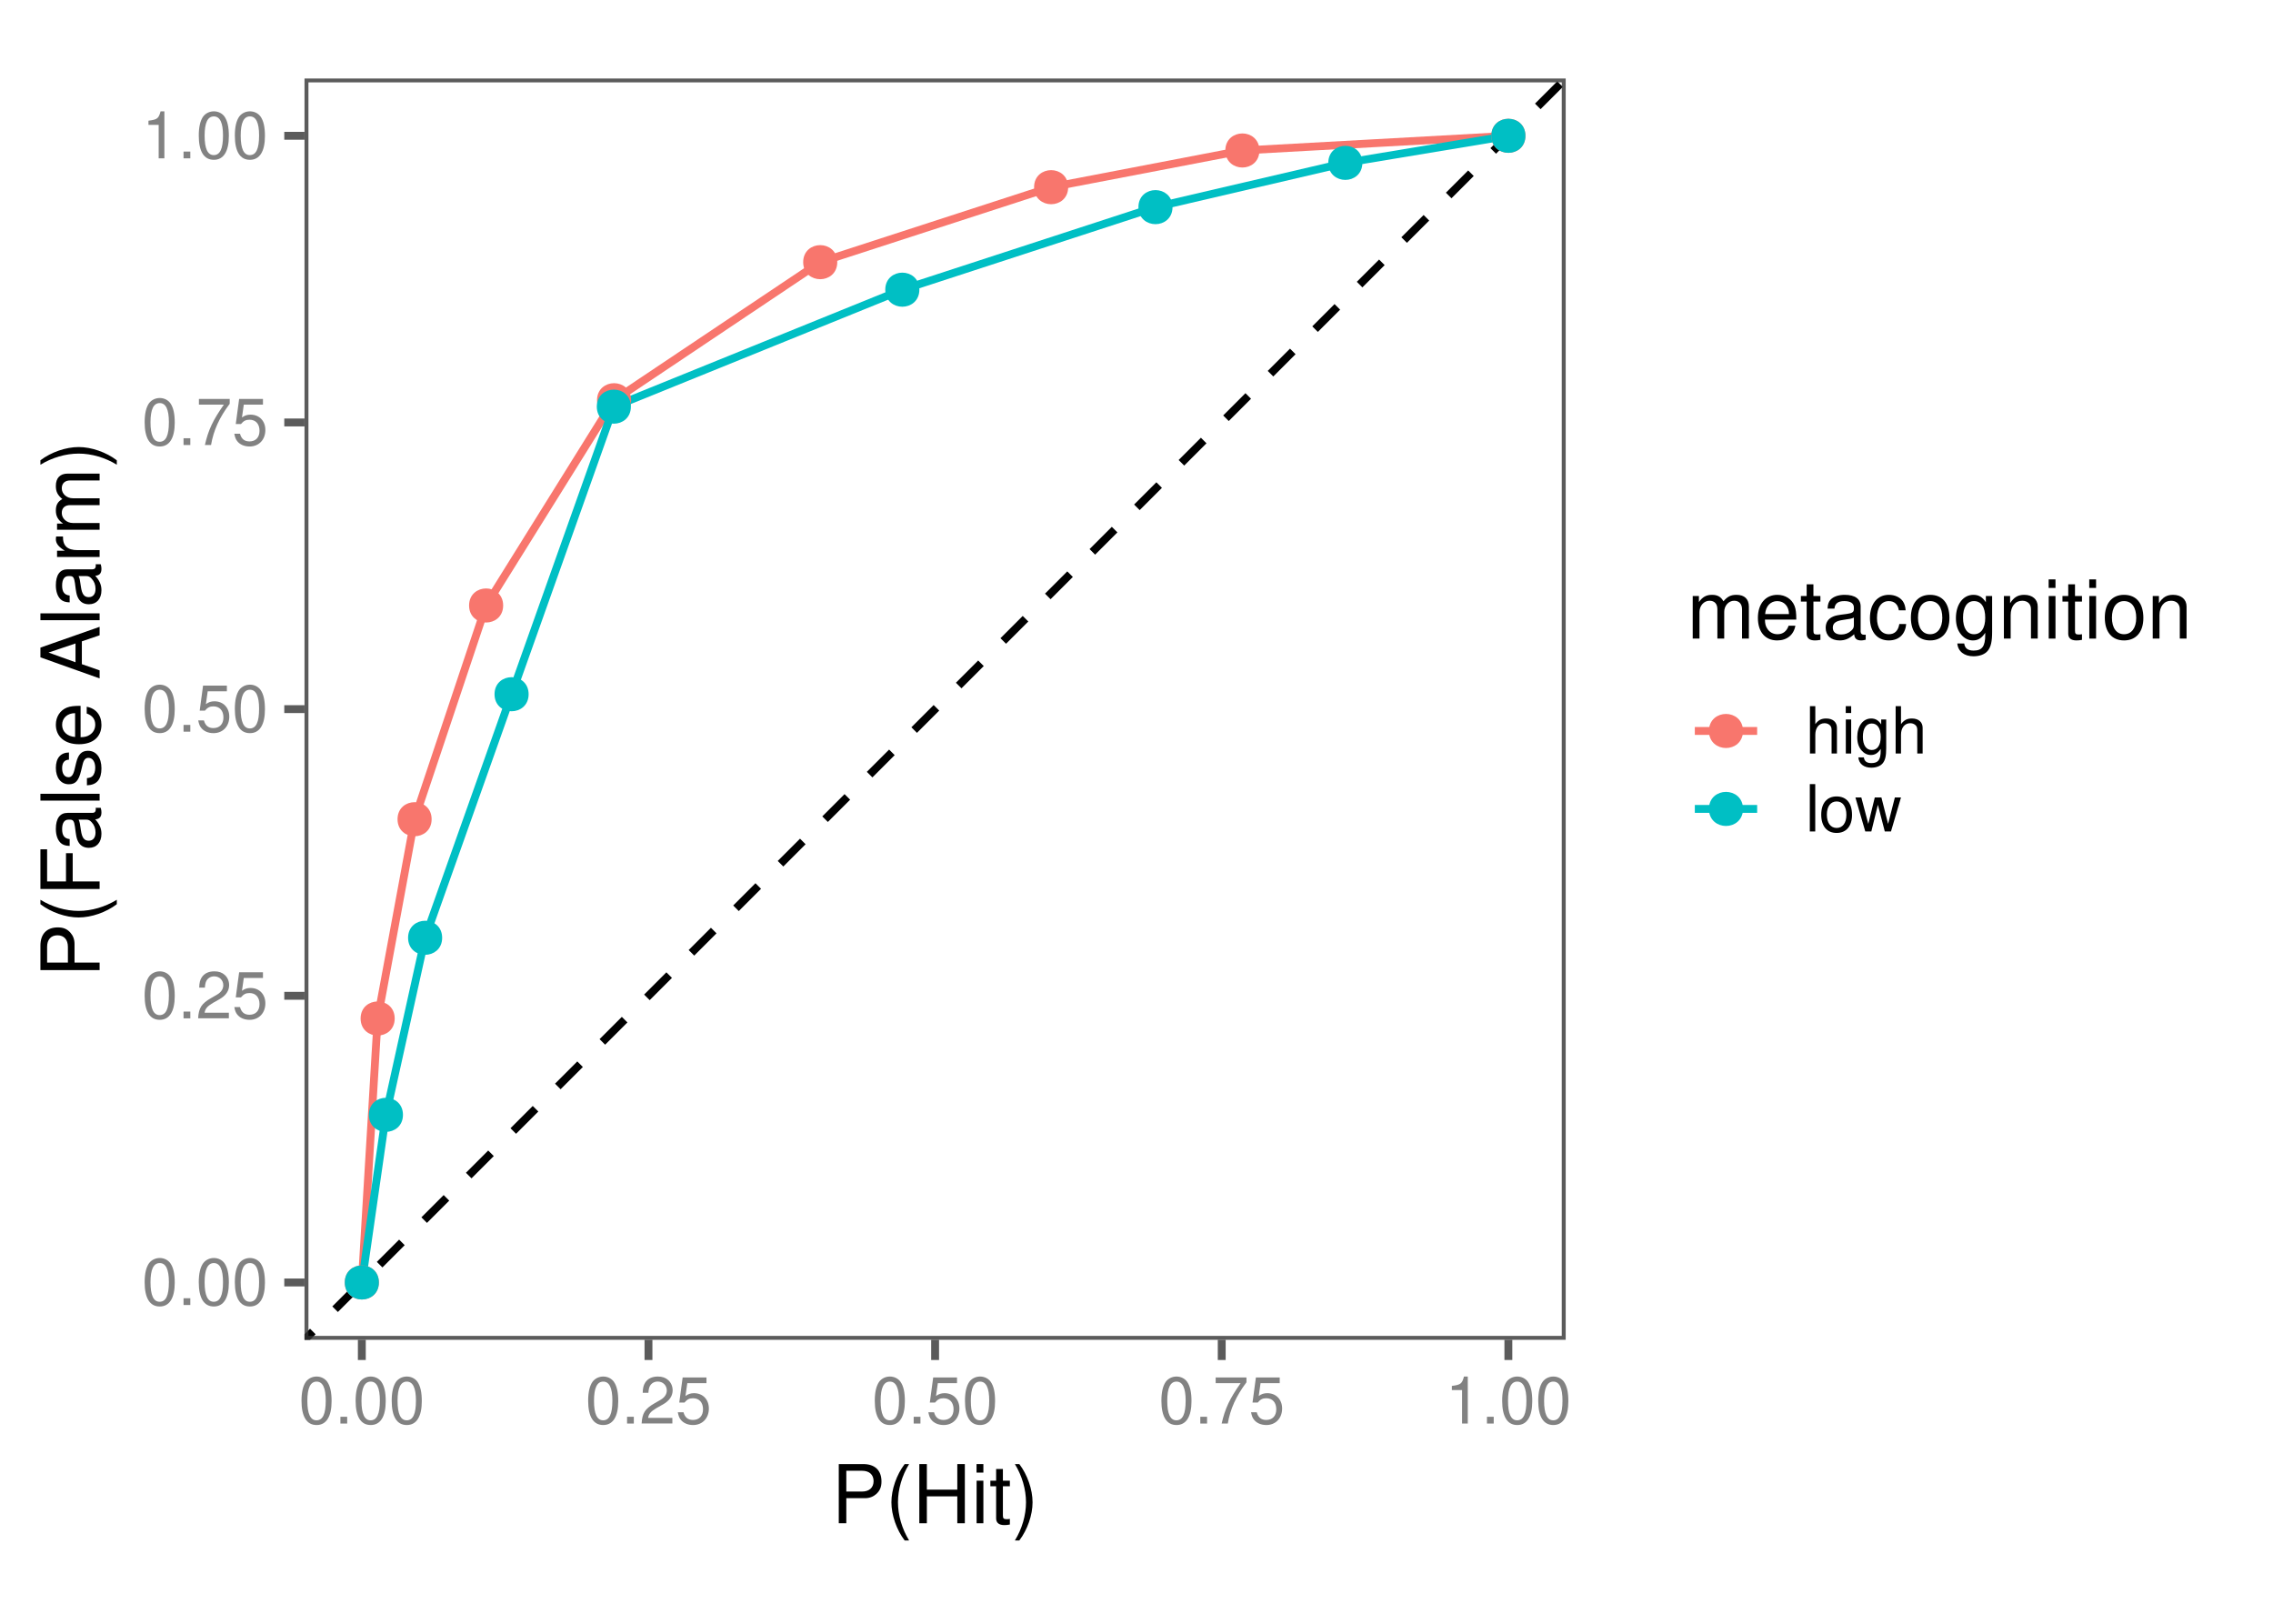
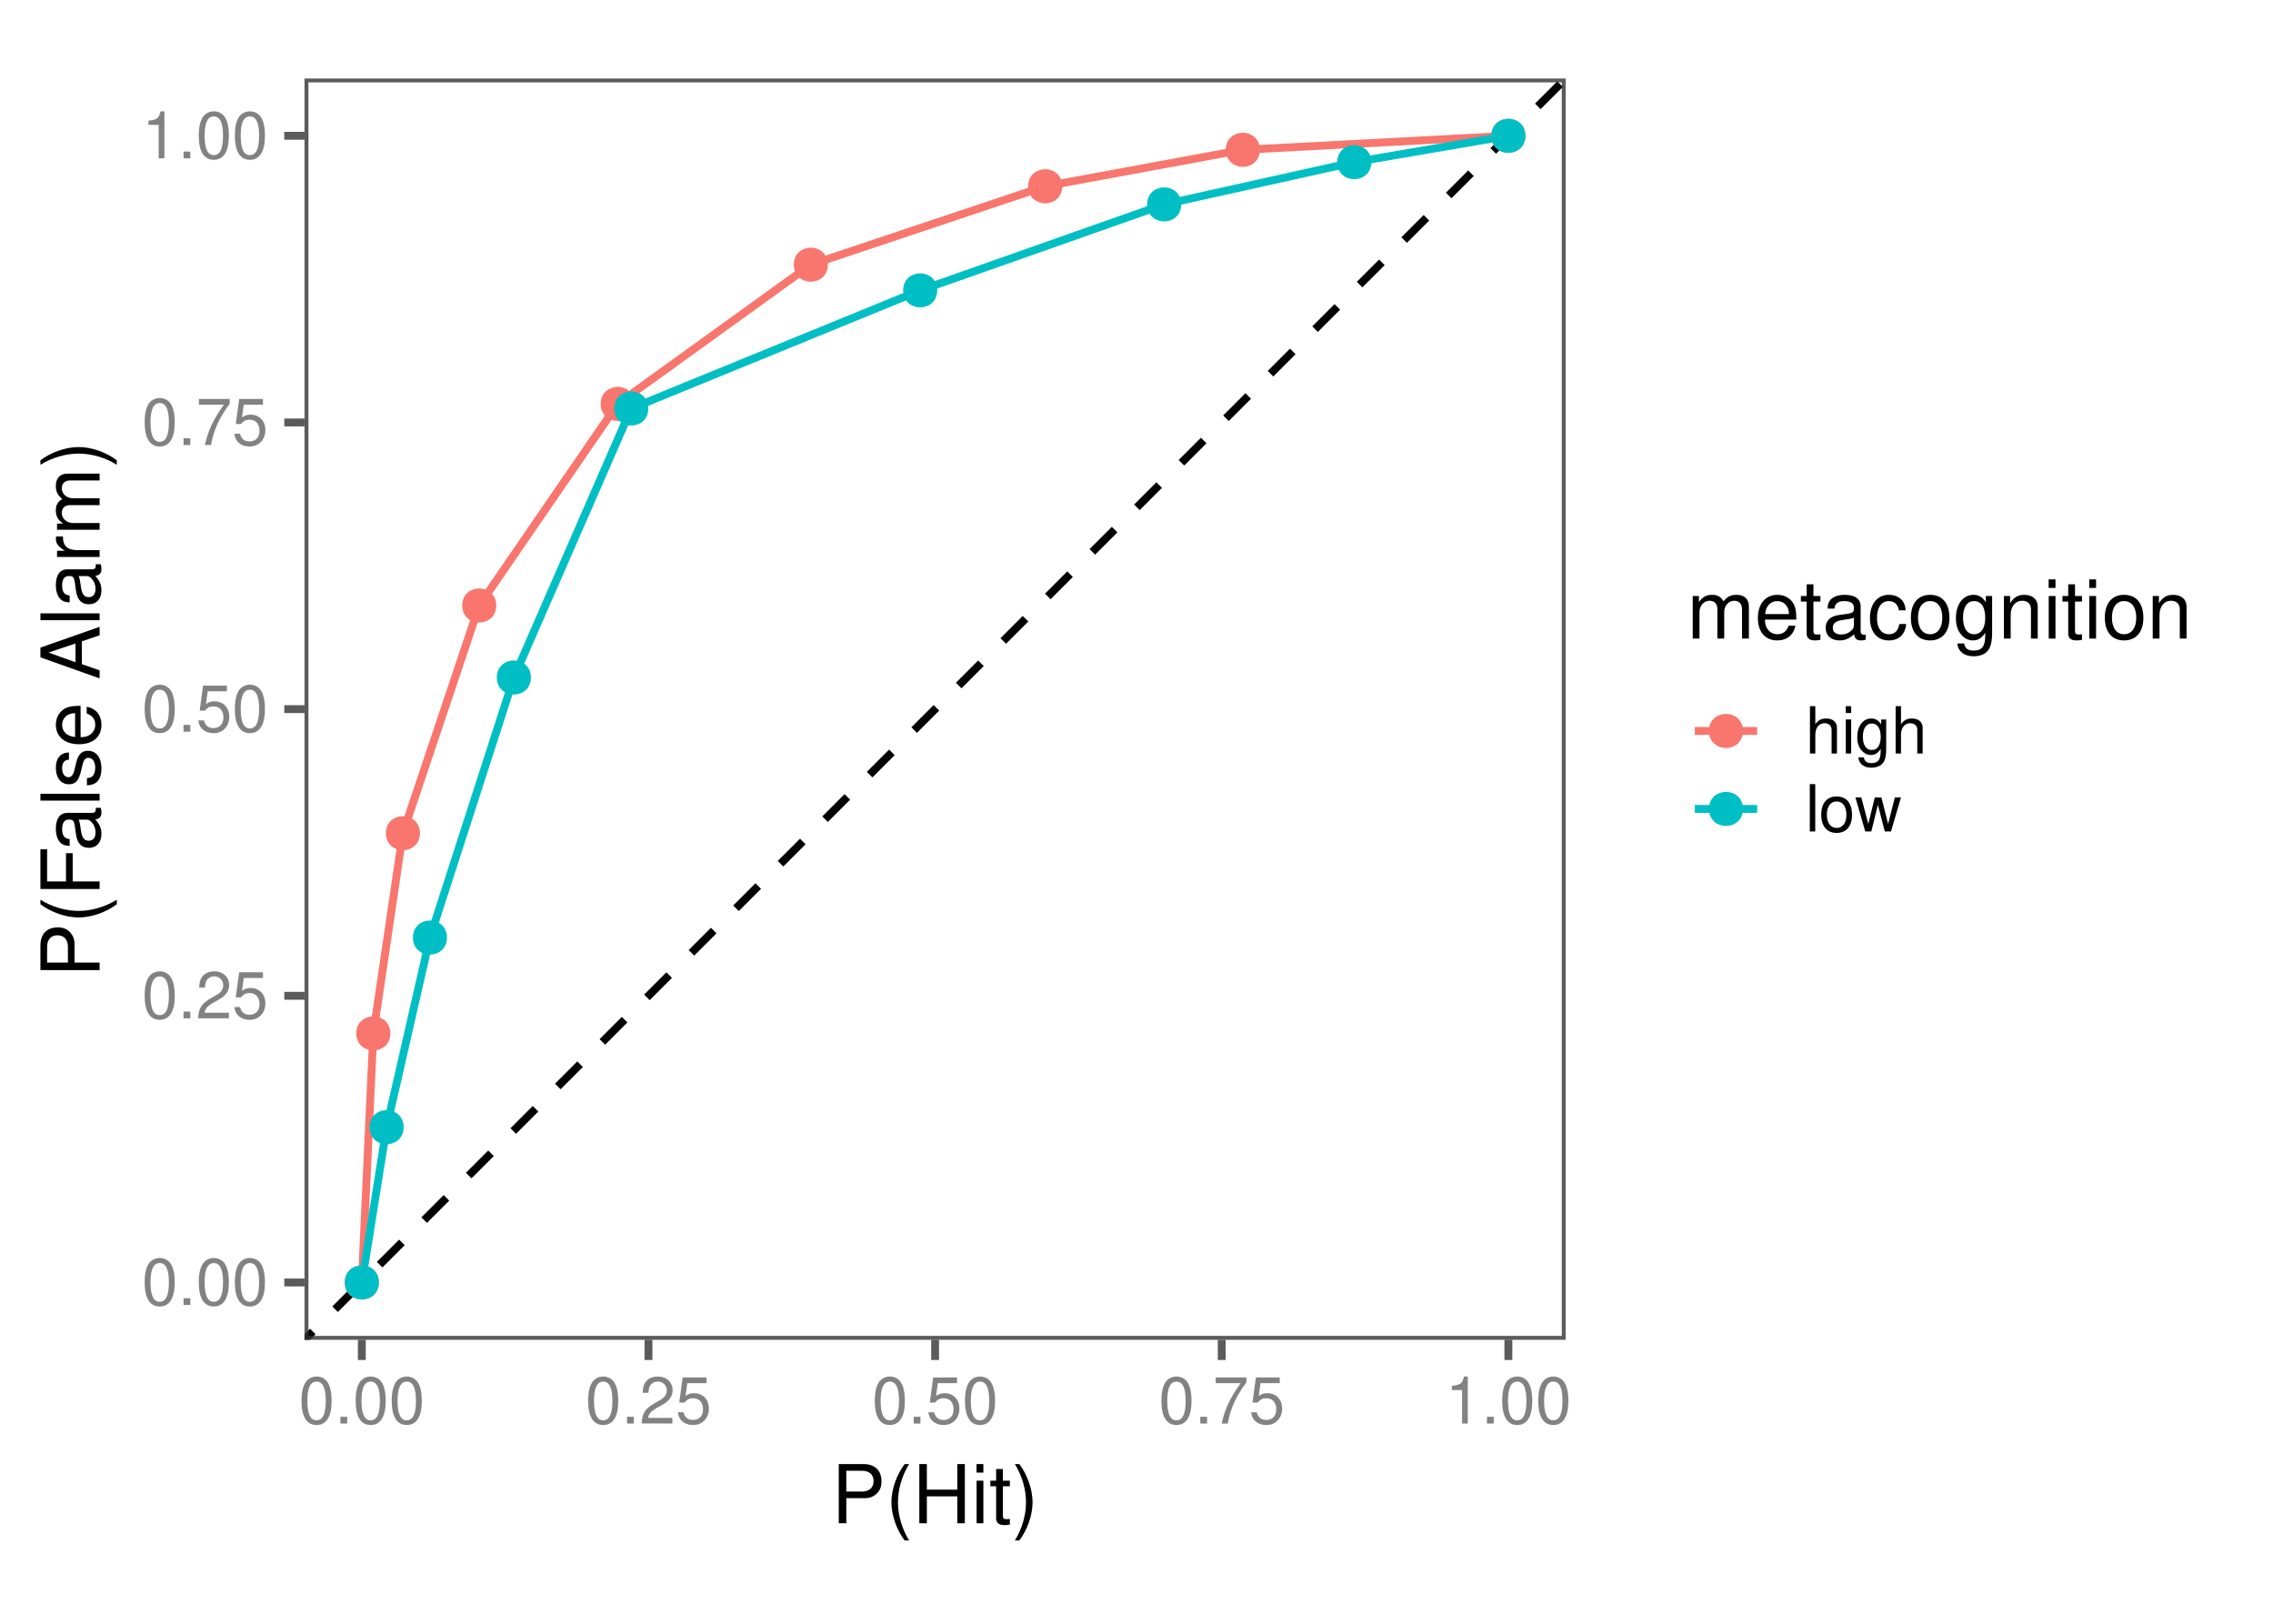
<svg xmlns="http://www.w3.org/2000/svg" xmlns:xlink="http://www.w3.org/1999/xlink" width="504pt" height="360pt" viewBox="0 0 504 360">
  <defs>
    <g>
      <g id="glyph-0-0">
        <path d="M 3.969 -10.422 C 3.016 -10.422 2.141 -9.984 1.609 -9.281 C 0.953 -8.359 0.625 -6.969 0.625 -5.047 C 0.625 -1.531 1.766 0.328 3.969 0.328 C 6.125 0.328 7.297 -1.531 7.297 -4.953 C 7.297 -6.969 6.984 -8.328 6.312 -9.281 C 5.781 -10 4.922 -10.422 3.969 -10.422 Z M 3.969 -9.297 C 5.328 -9.297 6 -7.891 6 -5.078 C 6 -2.109 5.344 -0.719 3.938 -0.719 C 2.594 -0.719 1.922 -2.156 1.922 -5.031 C 1.922 -7.891 2.594 -9.297 3.969 -9.297 Z M 3.969 -9.297 " />
      </g>
      <g id="glyph-0-1">
        <path d="M 2.75 -1.5 L 1.25 -1.5 L 1.25 0 L 2.75 0 Z M 2.75 -1.5 " />
      </g>
      <g id="glyph-0-2">
        <path d="M 7.297 -1.25 L 1.922 -1.25 C 2.047 -2.125 2.5 -2.672 3.766 -3.422 L 5.203 -4.234 C 6.625 -5.031 7.359 -6.094 7.359 -7.375 C 7.359 -8.234 7.016 -9.047 6.406 -9.609 C 5.812 -10.156 5.062 -10.422 4.094 -10.422 C 2.797 -10.422 1.828 -9.953 1.266 -9.062 C 0.906 -8.516 0.75 -7.859 0.719 -6.812 L 1.984 -6.812 C 2.031 -7.516 2.125 -7.938 2.297 -8.281 C 2.625 -8.922 3.281 -9.312 4.047 -9.312 C 5.203 -9.312 6.062 -8.469 6.062 -7.344 C 6.062 -6.516 5.594 -5.797 4.688 -5.266 L 3.359 -4.5 C 1.219 -3.266 0.609 -2.297 0.484 -0.016 L 7.297 -0.016 Z M 7.297 -1.25 " />
      </g>
      <g id="glyph-0-3">
        <path d="M 6.859 -10.219 L 1.578 -10.219 L 0.828 -4.656 L 1.984 -4.656 C 2.578 -5.359 3.062 -5.609 3.875 -5.609 C 5.25 -5.609 6.094 -4.672 6.094 -3.156 C 6.094 -1.688 5.25 -0.797 3.859 -0.797 C 2.75 -0.797 2.078 -1.359 1.766 -2.5 L 0.5 -2.5 C 0.672 -1.672 0.828 -1.266 1.125 -0.891 C 1.703 -0.109 2.734 0.328 3.891 0.328 C 5.953 0.328 7.391 -1.172 7.391 -3.328 C 7.391 -5.344 6.047 -6.734 4.094 -6.734 C 3.375 -6.734 2.797 -6.547 2.203 -6.109 L 2.609 -8.953 L 6.859 -8.953 Z M 6.859 -10.219 " />
      </g>
      <g id="glyph-0-4">
        <path d="M 7.484 -10.219 L 0.656 -10.219 L 0.656 -8.953 L 6.188 -8.953 C 3.75 -5.484 2.75 -3.359 1.984 0 L 3.344 0 C 3.906 -3.266 5.188 -6.078 7.484 -9.141 Z M 7.484 -10.219 " />
      </g>
      <g id="glyph-0-5">
        <path d="M 3.734 -7.422 L 3.734 0 L 5 0 L 5 -10.422 L 4.156 -10.422 C 3.719 -8.812 3.422 -8.594 1.469 -8.344 L 1.469 -7.422 Z M 3.734 -7.422 " />
      </g>
      <g id="glyph-0-6">
        <path d="M 1.016 -10.5 L 1.016 0 L 2.203 0 L 2.203 -4.156 C 2.203 -5.703 3.016 -6.719 4.25 -6.719 C 4.656 -6.719 5.031 -6.594 5.312 -6.375 C 5.656 -6.125 5.812 -5.766 5.812 -5.234 L 5.812 0 L 7 0 L 7 -5.703 C 7 -6.969 6.094 -7.766 4.625 -7.766 C 3.562 -7.766 2.906 -7.438 2.203 -6.516 L 2.203 -10.5 Z M 1.016 -10.5 " />
      </g>
      <g id="glyph-0-7">
        <path d="M 2.156 -7.547 L 0.969 -7.547 L 0.969 0 L 2.156 0 Z M 2.156 -10.5 L 0.953 -10.5 L 0.953 -8.984 L 2.156 -8.984 Z M 2.156 -10.5 " />
      </g>
      <g id="glyph-0-8">
        <path d="M 5.812 -7.547 L 5.812 -6.453 C 5.219 -7.359 4.547 -7.766 3.594 -7.766 C 1.766 -7.766 0.5 -6.062 0.5 -3.641 C 0.5 -2.375 0.812 -1.453 1.453 -0.688 C 2.016 -0.031 2.734 0.328 3.516 0.328 C 4.422 0.328 5.078 -0.078 5.703 -1.016 L 5.703 -0.641 C 5.703 1.391 5.141 2.125 3.641 2.125 C 2.625 2.125 2.094 1.734 1.969 0.859 L 0.75 0.859 C 0.859 2.266 1.969 3.141 3.609 3.141 C 4.719 3.141 5.641 2.781 6.141 2.172 C 6.719 1.469 6.922 0.531 6.922 -1.234 L 6.922 -7.547 Z M 3.719 -6.656 C 4.984 -6.656 5.703 -5.594 5.703 -3.672 C 5.703 -1.844 4.969 -0.781 3.719 -0.781 C 2.484 -0.781 1.75 -1.859 1.75 -3.719 C 1.75 -5.562 2.484 -6.656 3.719 -6.656 Z M 3.719 -6.656 " />
      </g>
      <g id="glyph-0-9">
        <path d="M 2.188 -10.5 L 0.984 -10.5 L 0.984 0 L 2.188 0 Z M 2.188 -10.5 " />
      </g>
      <g id="glyph-0-10">
        <path d="M 3.922 -7.766 C 1.781 -7.766 0.516 -6.25 0.516 -3.719 C 0.516 -1.172 1.781 0.328 3.938 0.328 C 6.062 0.328 7.344 -1.188 7.344 -3.656 C 7.344 -6.281 6.109 -7.766 3.922 -7.766 Z M 3.938 -6.656 C 5.281 -6.656 6.094 -5.547 6.094 -3.672 C 6.094 -1.891 5.266 -0.781 3.938 -0.781 C 2.594 -0.781 1.766 -1.891 1.766 -3.719 C 1.766 -5.547 2.594 -6.656 3.938 -6.656 Z M 3.938 -6.656 " />
      </g>
      <g id="glyph-0-11">
        <path d="M 7.984 0 L 10.203 -7.547 L 8.844 -7.547 L 7.344 -1.672 L 5.859 -7.547 L 4.391 -7.547 L 2.953 -1.672 L 1.406 -7.547 L 0.094 -7.547 L 2.281 0 L 3.625 0 L 5.078 -5.922 L 6.609 0 Z M 7.984 0 " />
      </g>
      <g id="glyph-1-0">
        <path d="M 3.312 -5.562 L 7.438 -5.562 C 8.453 -5.562 9.266 -5.875 9.969 -6.5 C 10.766 -7.219 11.109 -8.062 11.109 -9.266 C 11.109 -11.734 9.641 -13.125 7.062 -13.125 L 1.641 -13.125 L 1.641 0 L 3.312 0 Z M 3.312 -7.031 L 3.312 -11.641 L 6.797 -11.641 C 8.406 -11.641 9.359 -10.781 9.359 -9.344 C 9.359 -7.906 8.406 -7.031 6.797 -7.031 Z M 3.312 -7.031 " />
      </g>
      <g id="glyph-1-1">
        <path d="M 4.25 -13.125 C 2.453 -10.766 1.312 -7.484 1.312 -4.656 C 1.312 -1.812 2.453 1.453 4.25 3.812 L 5.234 3.812 C 3.656 1.234 2.766 -1.781 2.766 -4.656 C 2.766 -7.531 3.656 -10.562 5.234 -13.125 Z M 4.25 -13.125 " />
      </g>
      <g id="glyph-1-2">
        <path d="M 9.922 -5.969 L 9.922 0 L 11.594 0 L 11.594 -13.125 L 9.922 -13.125 L 9.922 -7.453 L 3.172 -7.453 L 3.172 -13.125 L 1.5 -13.125 L 1.5 0 L 3.172 0 L 3.172 -5.969 Z M 9.922 -5.969 " />
      </g>
      <g id="glyph-1-3">
        <path d="M 2.703 -9.438 L 1.203 -9.438 L 1.203 0 L 2.703 0 Z M 2.703 -13.125 L 1.188 -13.125 L 1.188 -11.234 L 2.703 -11.234 Z M 2.703 -13.125 " />
      </g>
      <g id="glyph-1-4">
        <path d="M 4.578 -9.438 L 3.031 -9.438 L 3.031 -12.031 L 1.531 -12.031 L 1.531 -9.438 L 0.25 -9.438 L 0.25 -8.203 L 1.531 -8.203 L 1.531 -1.078 C 1.531 -0.109 2.172 0.406 3.344 0.406 C 3.75 0.406 4.062 0.375 4.578 0.281 L 4.578 -0.969 C 4.359 -0.922 4.156 -0.906 3.859 -0.906 C 3.203 -0.906 3.031 -1.078 3.031 -1.75 L 3.031 -8.203 L 4.578 -8.203 Z M 4.578 -9.438 " />
      </g>
      <g id="glyph-1-5">
        <path d="M 1.672 3.812 C 3.469 1.453 4.609 -1.812 4.609 -4.641 C 4.609 -7.484 3.469 -10.766 1.672 -13.125 L 0.688 -13.125 C 2.266 -10.547 3.156 -7.531 3.156 -4.641 C 3.156 -1.781 2.266 1.266 0.688 3.812 Z M 1.672 3.812 " />
      </g>
      <g id="glyph-1-6">
        <path d="M 1.266 -9.438 L 1.266 0 L 2.766 0 L 2.766 -5.922 C 2.766 -7.297 3.766 -8.391 4.984 -8.391 C 6.109 -8.391 6.734 -7.703 6.734 -6.5 L 6.734 0 L 8.25 0 L 8.25 -5.922 C 8.25 -7.297 9.234 -8.391 10.453 -8.391 C 11.562 -8.391 12.203 -7.688 12.203 -6.5 L 12.203 0 L 13.719 0 L 13.719 -7.078 C 13.719 -8.766 12.75 -9.703 10.984 -9.703 C 9.719 -9.703 8.969 -9.328 8.078 -8.266 C 7.531 -9.266 6.766 -9.703 5.547 -9.703 C 4.281 -9.703 3.438 -9.234 2.641 -8.094 L 2.641 -9.438 Z M 1.266 -9.438 " />
      </g>
      <g id="glyph-1-7">
        <path d="M 9.234 -4.219 C 9.234 -5.656 9.125 -6.516 8.859 -7.219 C 8.25 -8.766 6.797 -9.703 5.047 -9.703 C 2.406 -9.703 0.719 -7.703 0.719 -4.594 C 0.719 -1.469 2.344 0.406 5 0.406 C 7.156 0.406 8.656 -0.812 9.031 -2.859 L 7.531 -2.859 C 7.109 -1.625 6.266 -0.969 5.062 -0.969 C 4.109 -0.969 3.297 -1.406 2.797 -2.203 C 2.438 -2.734 2.297 -3.281 2.281 -4.219 Z M 2.328 -5.438 C 2.453 -7.188 3.516 -8.312 5.016 -8.312 C 6.547 -8.312 7.609 -7.125 7.609 -5.438 Z M 2.328 -5.438 " />
      </g>
      <g id="glyph-1-8">
        <path d="M 9.625 -0.875 C 9.469 -0.844 9.391 -0.844 9.312 -0.844 C 8.781 -0.844 8.5 -1.109 8.5 -1.578 L 8.5 -7.125 C 8.5 -8.797 7.266 -9.703 4.953 -9.703 C 3.562 -9.703 2.469 -9.312 1.812 -8.609 C 1.391 -8.125 1.203 -7.578 1.172 -6.641 L 2.688 -6.641 C 2.812 -7.797 3.484 -8.312 4.891 -8.312 C 6.266 -8.312 7 -7.812 7 -6.906 L 7 -6.516 C 6.984 -5.875 6.656 -5.641 5.438 -5.469 C 3.312 -5.203 2.984 -5.125 2.406 -4.891 C 1.312 -4.422 0.75 -3.594 0.75 -2.375 C 0.75 -0.672 1.938 0.406 3.859 0.406 C 5.047 0.406 6 0 7.062 -0.969 C 7.156 0 7.625 0.406 8.609 0.406 C 8.922 0.406 9.125 0.375 9.625 0.25 Z M 7 -2.969 C 7 -2.469 6.859 -2.156 6.406 -1.75 C 5.797 -1.188 5.062 -0.906 4.172 -0.906 C 3 -0.906 2.328 -1.453 2.328 -2.406 C 2.328 -3.406 2.969 -3.906 4.594 -4.141 C 6.188 -4.359 6.5 -4.422 7 -4.656 Z M 7 -2.969 " />
      </g>
      <g id="glyph-1-9">
        <path d="M 8.484 -6.266 C 8.406 -7.188 8.203 -7.781 7.844 -8.297 C 7.203 -9.188 6.062 -9.703 4.75 -9.703 C 2.203 -9.703 0.562 -7.688 0.562 -4.547 C 0.562 -1.516 2.172 0.406 4.734 0.406 C 6.984 0.406 8.406 -0.938 8.594 -3.234 L 7.078 -3.234 C 6.828 -1.734 6.047 -0.969 4.766 -0.969 C 3.109 -0.969 2.125 -2.328 2.125 -4.547 C 2.125 -6.906 3.094 -8.312 4.734 -8.312 C 6 -8.312 6.781 -7.578 6.969 -6.266 Z M 8.484 -6.266 " />
      </g>
      <g id="glyph-1-10">
        <path d="M 4.891 -9.703 C 2.234 -9.703 0.641 -7.812 0.641 -4.641 C 0.641 -1.453 2.234 0.406 4.906 0.406 C 7.578 0.406 9.188 -1.469 9.188 -4.578 C 9.188 -7.844 7.625 -9.703 4.891 -9.703 Z M 4.906 -8.312 C 6.609 -8.312 7.609 -6.938 7.609 -4.594 C 7.609 -2.359 6.562 -0.969 4.906 -0.969 C 3.234 -0.969 2.219 -2.359 2.219 -4.641 C 2.219 -6.938 3.234 -8.312 4.906 -8.312 Z M 4.906 -8.312 " />
      </g>
      <g id="glyph-1-11">
        <path d="M 7.266 -9.438 L 7.266 -8.062 C 6.516 -9.203 5.688 -9.703 4.5 -9.703 C 2.219 -9.703 0.625 -7.578 0.625 -4.547 C 0.625 -2.969 1.016 -1.812 1.812 -0.859 C 2.516 -0.031 3.422 0.406 4.391 0.406 C 5.531 0.406 6.344 -0.094 7.125 -1.281 L 7.125 -0.797 C 7.125 1.734 6.422 2.656 4.547 2.656 C 3.281 2.656 2.609 2.156 2.469 1.078 L 0.938 1.078 C 1.078 2.828 2.469 3.922 4.516 3.922 C 5.906 3.922 7.062 3.469 7.672 2.719 C 8.391 1.844 8.656 0.672 8.656 -1.547 L 8.656 -9.438 Z M 4.641 -8.312 C 6.234 -8.312 7.125 -6.984 7.125 -4.594 C 7.125 -2.297 6.203 -0.969 4.641 -0.969 C 3.094 -0.969 2.203 -2.328 2.203 -4.641 C 2.203 -6.953 3.094 -8.312 4.641 -8.312 Z M 4.641 -8.312 " />
      </g>
      <g id="glyph-1-12">
        <path d="M 1.266 -9.438 L 1.266 0 L 2.766 0 L 2.766 -5.203 C 2.766 -7.125 3.781 -8.391 5.328 -8.391 C 6.516 -8.391 7.266 -7.672 7.266 -6.531 L 7.266 0 L 8.766 0 L 8.766 -7.125 C 8.766 -8.688 7.594 -9.703 5.781 -9.703 C 4.375 -9.703 3.469 -9.156 2.641 -7.844 L 2.641 -9.438 Z M 1.266 -9.438 " />
      </g>
      <g id="glyph-2-0">
        <path d="M -5.562 -3.312 L -5.562 -7.438 C -5.562 -8.453 -5.875 -9.266 -6.5 -9.969 C -7.219 -10.766 -8.062 -11.109 -9.266 -11.109 C -11.734 -11.109 -13.125 -9.641 -13.125 -7.062 L -13.125 -1.641 L 0 -1.641 L 0 -3.312 Z M -7.031 -3.312 L -11.641 -3.312 L -11.641 -6.797 C -11.641 -8.406 -10.781 -9.359 -9.344 -9.359 C -7.906 -9.359 -7.031 -8.406 -7.031 -6.797 Z M -7.031 -3.312 " />
      </g>
      <g id="glyph-2-1">
        <path d="M -13.125 -4.25 C -10.766 -2.453 -7.484 -1.312 -4.656 -1.312 C -1.812 -1.312 1.453 -2.453 3.812 -4.25 L 3.812 -5.234 C 1.234 -3.656 -1.781 -2.766 -4.656 -2.766 C -7.531 -2.766 -10.562 -3.656 -13.125 -5.234 Z M -13.125 -4.25 " />
      </g>
      <g id="glyph-2-2">
        <path d="M -5.969 -3.297 L -5.969 -9.562 L -7.453 -9.562 L -7.453 -3.297 L -11.641 -3.297 L -11.641 -10.422 L -13.125 -10.422 L -13.125 -1.625 L 0 -1.625 L 0 -3.297 Z M -5.969 -3.297 " />
      </g>
      <g id="glyph-2-3">
        <path d="M -0.875 -9.625 C -0.844 -9.469 -0.844 -9.391 -0.844 -9.312 C -0.844 -8.781 -1.109 -8.5 -1.578 -8.5 L -7.125 -8.5 C -8.797 -8.5 -9.703 -7.266 -9.703 -4.953 C -9.703 -3.562 -9.312 -2.469 -8.609 -1.812 C -8.125 -1.391 -7.578 -1.203 -6.641 -1.172 L -6.641 -2.688 C -7.797 -2.812 -8.312 -3.484 -8.312 -4.891 C -8.312 -6.266 -7.812 -7 -6.906 -7 L -6.516 -7 C -5.875 -6.984 -5.641 -6.656 -5.469 -5.438 C -5.203 -3.312 -5.125 -2.984 -4.891 -2.406 C -4.422 -1.312 -3.594 -0.75 -2.375 -0.75 C -0.672 -0.75 0.406 -1.938 0.406 -3.859 C 0.406 -5.047 0 -6 -0.969 -7.062 C 0 -7.156 0.406 -7.625 0.406 -8.609 C 0.406 -8.922 0.375 -9.125 0.25 -9.625 Z M -2.969 -7 C -2.469 -7 -2.156 -6.859 -1.75 -6.406 C -1.188 -5.797 -0.906 -5.062 -0.906 -4.172 C -0.906 -3 -1.453 -2.328 -2.406 -2.328 C -3.406 -2.328 -3.906 -2.969 -4.141 -4.594 C -4.359 -6.188 -4.422 -6.5 -4.656 -7 Z M -2.969 -7 " />
      </g>
      <g id="glyph-2-4">
        <path d="M -13.125 -2.734 L -13.125 -1.219 L 0 -1.219 L 0 -2.734 Z M -13.125 -2.734 " />
      </g>
      <g id="glyph-2-5">
        <path d="M -6.797 -7.891 C -8.656 -7.859 -9.703 -6.641 -9.703 -4.469 C -9.703 -2.266 -8.562 -0.844 -6.828 -0.844 C -5.344 -0.844 -4.641 -1.609 -4.109 -3.828 L -3.766 -5.234 C -3.516 -6.281 -3.125 -6.703 -2.469 -6.703 C -1.562 -6.703 -0.969 -5.812 -0.969 -4.5 C -0.969 -3.688 -1.203 -3 -1.609 -2.625 C -1.875 -2.391 -2.141 -2.281 -2.812 -2.203 L -2.812 -0.609 C -0.625 -0.688 0.406 -1.906 0.406 -4.375 C 0.406 -6.75 -0.75 -8.266 -2.578 -8.266 C -3.984 -8.266 -4.75 -7.469 -5.203 -5.594 L -5.547 -4.156 C -5.828 -2.938 -6.234 -2.406 -6.891 -2.406 C -7.781 -2.406 -8.312 -3.188 -8.312 -4.406 C -8.312 -5.609 -7.797 -6.266 -6.797 -6.297 Z M -6.797 -7.891 " />
      </g>
      <g id="glyph-2-6">
        <path d="M -4.219 -9.234 C -5.656 -9.234 -6.516 -9.125 -7.219 -8.859 C -8.766 -8.25 -9.703 -6.797 -9.703 -5.047 C -9.703 -2.406 -7.703 -0.719 -4.594 -0.719 C -1.469 -0.719 0.406 -2.344 0.406 -5 C 0.406 -7.156 -0.812 -8.656 -2.859 -9.031 L -2.859 -7.531 C -1.625 -7.109 -0.969 -6.266 -0.969 -5.062 C -0.969 -4.109 -1.406 -3.297 -2.203 -2.797 C -2.734 -2.438 -3.281 -2.297 -4.219 -2.281 Z M -5.438 -2.328 C -7.188 -2.453 -8.312 -3.516 -8.312 -5.016 C -8.312 -6.547 -7.125 -7.609 -5.438 -7.609 Z M -5.438 -2.328 " />
      </g>
      <g id="glyph-2-7">
</g>
      <g id="glyph-2-8">
        <path d="M -3.938 -8.531 L 0 -9.875 L 0 -11.75 L -13.125 -7.141 L -13.125 -4.984 L 0 -0.312 L 0 -2.094 L -3.938 -3.469 Z M -5.344 -8.062 L -5.344 -3.891 L -11.328 -6.047 Z M -5.344 -8.062 " />
      </g>
      <g id="glyph-2-9">
        <path d="M -9.438 -1.234 L 0 -1.234 L 0 -2.75 L -4.891 -2.75 C -7.156 -2.766 -8.172 -3.703 -8.125 -5.781 L -9.641 -5.781 C -9.688 -5.531 -9.703 -5.375 -9.703 -5.203 C -9.703 -4.234 -9.125 -3.484 -7.719 -2.625 L -9.438 -2.625 Z M -9.438 -1.234 " />
      </g>
      <g id="glyph-2-10">
        <path d="M -9.438 -1.266 L 0 -1.266 L 0 -2.766 L -5.922 -2.766 C -7.297 -2.766 -8.391 -3.766 -8.391 -4.984 C -8.391 -6.109 -7.703 -6.734 -6.5 -6.734 L 0 -6.734 L 0 -8.25 L -5.922 -8.25 C -7.297 -8.25 -8.391 -9.234 -8.391 -10.453 C -8.391 -11.562 -7.688 -12.203 -6.5 -12.203 L 0 -12.203 L 0 -13.719 L -7.078 -13.719 C -8.766 -13.719 -9.703 -12.75 -9.703 -10.984 C -9.703 -9.719 -9.328 -8.969 -8.266 -8.078 C -9.266 -7.531 -9.703 -6.766 -9.703 -5.547 C -9.703 -4.281 -9.234 -3.438 -8.094 -2.641 L -9.438 -2.641 Z M -9.438 -1.266 " />
      </g>
      <g id="glyph-2-11">
        <path d="M 3.812 -1.672 C 1.453 -3.469 -1.812 -4.609 -4.641 -4.609 C -7.484 -4.609 -10.766 -3.469 -13.125 -1.672 L -13.125 -0.688 C -10.547 -2.266 -7.531 -3.156 -4.641 -3.156 C -1.781 -3.156 1.266 -2.266 3.812 -0.688 Z M 3.812 -1.672 " />
      </g>
    </g>
    <clipPath id="clip-0">
      <path clip-rule="nonzero" d="M 67.52 17.398 L 347.168 17.398 L 347.168 297.047 L 67.52 297.047 Z M 67.52 17.398 " />
    </clipPath>
    <clipPath id="clip-1">
      <path clip-rule="nonzero" d="M 67.52 17.398 L 347.168 17.398 L 347.168 297.047 L 67.52 297.047 Z M 67.52 17.398 " />
    </clipPath>
  </defs>
  <g clip-path="url(#clip-0)">
    <path fill="none" stroke-width="1.746" stroke-linecap="butt" stroke-linejoin="round" stroke="rgb(0%, 0%, 0%)" stroke-opacity="1" stroke-dasharray="6.984 6.984" stroke-miterlimit="10" d="M -212.129 576.695 L 626.816 -262.25 " />
  </g>
-   <path fill="none" stroke-width="1.746" stroke-linecap="butt" stroke-linejoin="round" stroke="rgb(97.255%, 46.275%, 42.745%)" stroke-opacity="1" stroke-miterlimit="10" d="M 334.457 30.109 L 275.477 33.363 L 233.07 41.5 L 181.871 58.125 L 136.16 88.734 L 107.789 134.242 L 91.926 181.629 L 83.738 225.812 L 80.23 284.336 " />
-   <path fill="none" stroke-width="1.746" stroke-linecap="butt" stroke-linejoin="round" stroke="rgb(0%, 74.902%, 76.863%)" stroke-opacity="1" stroke-miterlimit="10" d="M 334.457 30.109 L 298.305 36.109 L 256.207 45.922 L 200.074 64.227 L 136.109 90.16 L 113.434 153.918 L 94.266 207.918 L 85.57 247.168 L 80.23 284.336 " />
+   <path fill="none" stroke-width="1.746" stroke-linecap="butt" stroke-linejoin="round" stroke="rgb(97.255%, 46.275%, 42.745%)" stroke-opacity="1" stroke-miterlimit="10" d="M 334.457 30.109 L 275.578 33.211 L 231.75 41.297 L 179.785 58.684 L 136.973 89.547 L 106.262 134.242 L 89.332 184.73 L 82.773 229.117 L 80.23 284.336 " />
+   <path fill="none" stroke-width="1.746" stroke-linecap="butt" stroke-linejoin="round" stroke="rgb(0%, 74.902%, 76.863%)" stroke-opacity="1" stroke-miterlimit="10" d="M 334.457 30.109 L 300.289 35.957 L 258.137 45.312 L 204.039 64.379 L 139.973 90.566 L 113.941 150.207 L 95.332 207.867 L 85.723 249.914 L 80.23 284.336 " />
  <path fill-rule="nonzero" fill="rgb(97.255%, 46.275%, 42.745%)" fill-opacity="1" stroke-width="1.16" stroke-linecap="round" stroke-linejoin="round" stroke="rgb(97.255%, 46.275%, 42.745%)" stroke-opacity="1" stroke-miterlimit="10" d="M 337.656 30.109 C 337.656 34.375 331.258 34.375 331.258 30.109 C 331.258 25.844 337.656 25.844 337.656 30.109 " />
-   <path fill-rule="nonzero" fill="rgb(97.255%, 46.275%, 42.745%)" fill-opacity="1" stroke-width="1.16" stroke-linecap="round" stroke-linejoin="round" stroke="rgb(97.255%, 46.275%, 42.745%)" stroke-opacity="1" stroke-miterlimit="10" d="M 278.676 33.363 C 278.676 37.629 272.277 37.629 272.277 33.363 C 272.277 29.098 278.676 29.098 278.676 33.363 " />
-   <path fill-rule="nonzero" fill="rgb(97.255%, 46.275%, 42.745%)" fill-opacity="1" stroke-width="1.16" stroke-linecap="round" stroke-linejoin="round" stroke="rgb(97.255%, 46.275%, 42.745%)" stroke-opacity="1" stroke-miterlimit="10" d="M 236.27 41.5 C 236.27 45.766 229.871 45.766 229.871 41.5 C 229.871 37.234 236.27 37.234 236.27 41.5 " />
-   <path fill-rule="nonzero" fill="rgb(97.255%, 46.275%, 42.745%)" fill-opacity="1" stroke-width="1.16" stroke-linecap="round" stroke-linejoin="round" stroke="rgb(97.255%, 46.275%, 42.745%)" stroke-opacity="1" stroke-miterlimit="10" d="M 185.07 58.125 C 185.07 62.391 178.672 62.391 178.672 58.125 C 178.672 53.859 185.07 53.859 185.07 58.125 " />
-   <path fill-rule="nonzero" fill="rgb(97.255%, 46.275%, 42.745%)" fill-opacity="1" stroke-width="1.16" stroke-linecap="round" stroke-linejoin="round" stroke="rgb(97.255%, 46.275%, 42.745%)" stroke-opacity="1" stroke-miterlimit="10" d="M 139.359 88.734 C 139.359 93 132.961 93 132.961 88.734 C 132.961 84.469 139.359 84.469 139.359 88.734 " />
-   <path fill-rule="nonzero" fill="rgb(97.255%, 46.275%, 42.745%)" fill-opacity="1" stroke-width="1.16" stroke-linecap="round" stroke-linejoin="round" stroke="rgb(97.255%, 46.275%, 42.745%)" stroke-opacity="1" stroke-miterlimit="10" d="M 110.988 134.242 C 110.988 138.508 104.59 138.508 104.59 134.242 C 104.59 129.977 110.988 129.977 110.988 134.242 " />
-   <path fill-rule="nonzero" fill="rgb(97.255%, 46.275%, 42.745%)" fill-opacity="1" stroke-width="1.16" stroke-linecap="round" stroke-linejoin="round" stroke="rgb(97.255%, 46.275%, 42.745%)" stroke-opacity="1" stroke-miterlimit="10" d="M 95.125 181.629 C 95.125 185.895 88.727 185.895 88.727 181.629 C 88.727 177.363 95.125 177.363 95.125 181.629 " />
-   <path fill-rule="nonzero" fill="rgb(97.255%, 46.275%, 42.745%)" fill-opacity="1" stroke-width="1.16" stroke-linecap="round" stroke-linejoin="round" stroke="rgb(97.255%, 46.275%, 42.745%)" stroke-opacity="1" stroke-miterlimit="10" d="M 86.938 225.812 C 86.938 230.078 80.539 230.078 80.539 225.812 C 80.539 221.547 86.938 221.547 86.938 225.812 " />
+   <path fill-rule="nonzero" fill="rgb(97.255%, 46.275%, 42.745%)" fill-opacity="1" stroke-width="1.16" stroke-linecap="round" stroke-linejoin="round" stroke="rgb(97.255%, 46.275%, 42.745%)" stroke-opacity="1" stroke-miterlimit="10" d="M 278.777 33.211 C 278.777 37.477 272.379 37.477 272.379 33.211 C 272.379 28.945 278.777 28.945 278.777 33.211 " />
+   <path fill-rule="nonzero" fill="rgb(97.255%, 46.275%, 42.745%)" fill-opacity="1" stroke-width="1.16" stroke-linecap="round" stroke-linejoin="round" stroke="rgb(97.255%, 46.275%, 42.745%)" stroke-opacity="1" stroke-miterlimit="10" d="M 234.949 41.297 C 234.949 45.562 228.551 45.562 228.551 41.297 C 228.551 37.031 234.949 37.031 234.949 41.297 " />
+   <path fill-rule="nonzero" fill="rgb(97.255%, 46.275%, 42.745%)" fill-opacity="1" stroke-width="1.16" stroke-linecap="round" stroke-linejoin="round" stroke="rgb(97.255%, 46.275%, 42.745%)" stroke-opacity="1" stroke-miterlimit="10" d="M 182.984 58.684 C 182.984 62.949 176.586 62.949 176.586 58.684 C 176.586 54.422 182.984 54.422 182.984 58.684 " />
+   <path fill-rule="nonzero" fill="rgb(97.255%, 46.275%, 42.745%)" fill-opacity="1" stroke-width="1.16" stroke-linecap="round" stroke-linejoin="round" stroke="rgb(97.255%, 46.275%, 42.745%)" stroke-opacity="1" stroke-miterlimit="10" d="M 140.172 89.547 C 140.172 93.812 133.773 93.812 133.773 89.547 C 133.773 85.285 140.172 85.285 140.172 89.547 " />
+   <path fill-rule="nonzero" fill="rgb(97.255%, 46.275%, 42.745%)" fill-opacity="1" stroke-width="1.16" stroke-linecap="round" stroke-linejoin="round" stroke="rgb(97.255%, 46.275%, 42.745%)" stroke-opacity="1" stroke-miterlimit="10" d="M 109.461 134.242 C 109.461 138.508 103.066 138.508 103.066 134.242 C 103.066 129.977 109.461 129.977 109.461 134.242 " />
+   <path fill-rule="nonzero" fill="rgb(97.255%, 46.275%, 42.745%)" fill-opacity="1" stroke-width="1.16" stroke-linecap="round" stroke-linejoin="round" stroke="rgb(97.255%, 46.275%, 42.745%)" stroke-opacity="1" stroke-miterlimit="10" d="M 92.531 184.73 C 92.531 188.996 86.133 188.996 86.133 184.73 C 86.133 180.465 92.531 180.465 92.531 184.73 " />
+   <path fill-rule="nonzero" fill="rgb(97.255%, 46.275%, 42.745%)" fill-opacity="1" stroke-width="1.16" stroke-linecap="round" stroke-linejoin="round" stroke="rgb(97.255%, 46.275%, 42.745%)" stroke-opacity="1" stroke-miterlimit="10" d="M 85.973 229.117 C 85.973 233.383 79.574 233.383 79.574 229.117 C 79.574 224.855 85.973 224.855 85.973 229.117 " />
  <path fill-rule="nonzero" fill="rgb(97.255%, 46.275%, 42.745%)" fill-opacity="1" stroke-width="1.16" stroke-linecap="round" stroke-linejoin="round" stroke="rgb(97.255%, 46.275%, 42.745%)" stroke-opacity="1" stroke-miterlimit="10" d="M 83.43 284.336 C 83.43 288.602 77.031 288.602 77.031 284.336 C 77.031 280.07 83.43 280.07 83.43 284.336 " />
  <path fill-rule="nonzero" fill="rgb(0%, 74.902%, 76.863%)" fill-opacity="1" stroke-width="1.16" stroke-linecap="round" stroke-linejoin="round" stroke="rgb(0%, 74.902%, 76.863%)" stroke-opacity="1" stroke-miterlimit="10" d="M 337.656 30.109 C 337.656 34.375 331.258 34.375 331.258 30.109 C 331.258 25.844 337.656 25.844 337.656 30.109 " />
-   <path fill-rule="nonzero" fill="rgb(0%, 74.902%, 76.863%)" fill-opacity="1" stroke-width="1.16" stroke-linecap="round" stroke-linejoin="round" stroke="rgb(0%, 74.902%, 76.863%)" stroke-opacity="1" stroke-miterlimit="10" d="M 301.504 36.109 C 301.504 40.375 295.105 40.375 295.105 36.109 C 295.105 31.844 301.504 31.844 301.504 36.109 " />
-   <path fill-rule="nonzero" fill="rgb(0%, 74.902%, 76.863%)" fill-opacity="1" stroke-width="1.16" stroke-linecap="round" stroke-linejoin="round" stroke="rgb(0%, 74.902%, 76.863%)" stroke-opacity="1" stroke-miterlimit="10" d="M 259.406 45.922 C 259.406 50.188 253.008 50.188 253.008 45.922 C 253.008 41.66 259.406 41.66 259.406 45.922 " />
-   <path fill-rule="nonzero" fill="rgb(0%, 74.902%, 76.863%)" fill-opacity="1" stroke-width="1.16" stroke-linecap="round" stroke-linejoin="round" stroke="rgb(0%, 74.902%, 76.863%)" stroke-opacity="1" stroke-miterlimit="10" d="M 203.273 64.227 C 203.273 68.492 196.875 68.492 196.875 64.227 C 196.875 59.961 203.273 59.961 203.273 64.227 " />
-   <path fill-rule="nonzero" fill="rgb(0%, 74.902%, 76.863%)" fill-opacity="1" stroke-width="1.16" stroke-linecap="round" stroke-linejoin="round" stroke="rgb(0%, 74.902%, 76.863%)" stroke-opacity="1" stroke-miterlimit="10" d="M 139.309 90.16 C 139.309 94.422 132.91 94.422 132.91 90.16 C 132.91 85.895 139.309 85.895 139.309 90.16 " />
-   <path fill-rule="nonzero" fill="rgb(0%, 74.902%, 76.863%)" fill-opacity="1" stroke-width="1.16" stroke-linecap="round" stroke-linejoin="round" stroke="rgb(0%, 74.902%, 76.863%)" stroke-opacity="1" stroke-miterlimit="10" d="M 116.633 153.918 C 116.633 158.184 110.234 158.184 110.234 153.918 C 110.234 149.652 116.633 149.652 116.633 153.918 " />
-   <path fill-rule="nonzero" fill="rgb(0%, 74.902%, 76.863%)" fill-opacity="1" stroke-width="1.16" stroke-linecap="round" stroke-linejoin="round" stroke="rgb(0%, 74.902%, 76.863%)" stroke-opacity="1" stroke-miterlimit="10" d="M 97.461 207.918 C 97.461 212.18 91.066 212.18 91.066 207.918 C 91.066 203.652 97.461 203.652 97.461 207.918 " />
-   <path fill-rule="nonzero" fill="rgb(0%, 74.902%, 76.863%)" fill-opacity="1" stroke-width="1.16" stroke-linecap="round" stroke-linejoin="round" stroke="rgb(0%, 74.902%, 76.863%)" stroke-opacity="1" stroke-miterlimit="10" d="M 88.77 247.168 C 88.77 251.434 82.371 251.434 82.371 247.168 C 82.371 242.902 88.77 242.902 88.77 247.168 " />
+   <path fill-rule="nonzero" fill="rgb(0%, 74.902%, 76.863%)" fill-opacity="1" stroke-width="1.16" stroke-linecap="round" stroke-linejoin="round" stroke="rgb(0%, 74.902%, 76.863%)" stroke-opacity="1" stroke-miterlimit="10" d="M 303.488 35.957 C 303.488 40.223 297.09 40.223 297.09 35.957 C 297.09 31.691 303.488 31.691 303.488 35.957 " />
+   <path fill-rule="nonzero" fill="rgb(0%, 74.902%, 76.863%)" fill-opacity="1" stroke-width="1.16" stroke-linecap="round" stroke-linejoin="round" stroke="rgb(0%, 74.902%, 76.863%)" stroke-opacity="1" stroke-miterlimit="10" d="M 261.336 45.312 C 261.336 49.578 254.938 49.578 254.938 45.312 C 254.938 41.047 261.336 41.047 261.336 45.312 " />
+   <path fill-rule="nonzero" fill="rgb(0%, 74.902%, 76.863%)" fill-opacity="1" stroke-width="1.16" stroke-linecap="round" stroke-linejoin="round" stroke="rgb(0%, 74.902%, 76.863%)" stroke-opacity="1" stroke-miterlimit="10" d="M 207.238 64.379 C 207.238 68.645 200.84 68.645 200.84 64.379 C 200.84 60.113 207.238 60.113 207.238 64.379 " />
+   <path fill-rule="nonzero" fill="rgb(0%, 74.902%, 76.863%)" fill-opacity="1" stroke-width="1.16" stroke-linecap="round" stroke-linejoin="round" stroke="rgb(0%, 74.902%, 76.863%)" stroke-opacity="1" stroke-miterlimit="10" d="M 143.172 90.566 C 143.172 94.832 136.773 94.832 136.773 90.566 C 136.773 86.301 143.172 86.301 143.172 90.566 " />
+   <path fill-rule="nonzero" fill="rgb(0%, 74.902%, 76.863%)" fill-opacity="1" stroke-width="1.16" stroke-linecap="round" stroke-linejoin="round" stroke="rgb(0%, 74.902%, 76.863%)" stroke-opacity="1" stroke-miterlimit="10" d="M 117.141 150.207 C 117.141 154.473 110.742 154.473 110.742 150.207 C 110.742 145.941 117.141 145.941 117.141 150.207 " />
+   <path fill-rule="nonzero" fill="rgb(0%, 74.902%, 76.863%)" fill-opacity="1" stroke-width="1.16" stroke-linecap="round" stroke-linejoin="round" stroke="rgb(0%, 74.902%, 76.863%)" stroke-opacity="1" stroke-miterlimit="10" d="M 98.531 207.867 C 98.531 212.129 92.133 212.129 92.133 207.867 C 92.133 203.602 98.531 203.602 98.531 207.867 " />
+   <path fill-rule="nonzero" fill="rgb(0%, 74.902%, 76.863%)" fill-opacity="1" stroke-width="1.16" stroke-linecap="round" stroke-linejoin="round" stroke="rgb(0%, 74.902%, 76.863%)" stroke-opacity="1" stroke-miterlimit="10" d="M 88.922 249.914 C 88.922 254.18 82.523 254.18 82.523 249.914 C 82.523 245.648 88.922 245.648 88.922 249.914 " />
  <path fill-rule="nonzero" fill="rgb(0%, 74.902%, 76.863%)" fill-opacity="1" stroke-width="1.16" stroke-linecap="round" stroke-linejoin="round" stroke="rgb(0%, 74.902%, 76.863%)" stroke-opacity="1" stroke-miterlimit="10" d="M 83.43 284.336 C 83.43 288.602 77.031 288.602 77.031 284.336 C 77.031 280.07 83.43 280.07 83.43 284.336 " />
  <g clip-path="url(#clip-1)">
    <path fill="none" stroke-width="1.746" stroke-linecap="round" stroke-linejoin="round" stroke="rgb(20%, 20%, 20%)" stroke-opacity="0.8" stroke-miterlimit="10" d="M 67.52 297.047 L 347.168 297.047 L 347.168 17.398 L 67.52 17.398 Z M 67.52 297.047 " />
  </g>
  <g fill="rgb(30.196%, 30.196%, 30.196%)" fill-opacity="0.698">
    <use xlink:href="#glyph-0-0" x="31.449" y="289.333" />
    <use xlink:href="#glyph-0-1" x="39.449" y="289.333" />
    <use xlink:href="#glyph-0-0" x="43.449" y="289.333" />
    <use xlink:href="#glyph-0-0" x="51.449" y="289.333" />
  </g>
  <g fill="rgb(30.196%, 30.196%, 30.196%)" fill-opacity="0.698">
    <use xlink:href="#glyph-0-0" x="31.449" y="225.778" />
    <use xlink:href="#glyph-0-1" x="39.449" y="225.778" />
    <use xlink:href="#glyph-0-2" x="43.449" y="225.778" />
    <use xlink:href="#glyph-0-3" x="51.449" y="225.778" />
  </g>
  <g fill="rgb(30.196%, 30.196%, 30.196%)" fill-opacity="0.698">
    <use xlink:href="#glyph-0-0" x="31.449" y="162.22" />
    <use xlink:href="#glyph-0-1" x="39.449" y="162.22" />
    <use xlink:href="#glyph-0-3" x="43.449" y="162.22" />
    <use xlink:href="#glyph-0-0" x="51.449" y="162.22" />
  </g>
  <g fill="rgb(30.196%, 30.196%, 30.196%)" fill-opacity="0.698">
    <use xlink:href="#glyph-0-0" x="31.449" y="98.665" />
    <use xlink:href="#glyph-0-1" x="39.449" y="98.665" />
    <use xlink:href="#glyph-0-4" x="43.449" y="98.665" />
    <use xlink:href="#glyph-0-3" x="51.449" y="98.665" />
  </g>
  <g fill="rgb(30.196%, 30.196%, 30.196%)" fill-opacity="0.698">
    <use xlink:href="#glyph-0-5" x="31.449" y="35.106" />
    <use xlink:href="#glyph-0-1" x="39.449" y="35.106" />
    <use xlink:href="#glyph-0-0" x="43.449" y="35.106" />
    <use xlink:href="#glyph-0-0" x="51.449" y="35.106" />
  </g>
  <path fill="none" stroke-width="1.746" stroke-linecap="butt" stroke-linejoin="round" stroke="rgb(20%, 20%, 20%)" stroke-opacity="0.8" stroke-miterlimit="10" d="M 63.035 284.336 L 67.52 284.336 " />
  <path fill="none" stroke-width="1.746" stroke-linecap="butt" stroke-linejoin="round" stroke="rgb(20%, 20%, 20%)" stroke-opacity="0.8" stroke-miterlimit="10" d="M 63.035 220.781 L 67.52 220.781 " />
  <path fill="none" stroke-width="1.746" stroke-linecap="butt" stroke-linejoin="round" stroke="rgb(20%, 20%, 20%)" stroke-opacity="0.8" stroke-miterlimit="10" d="M 63.035 157.223 L 67.52 157.223 " />
  <path fill="none" stroke-width="1.746" stroke-linecap="butt" stroke-linejoin="round" stroke="rgb(20%, 20%, 20%)" stroke-opacity="0.8" stroke-miterlimit="10" d="M 63.035 93.668 L 67.52 93.668 " />
  <path fill="none" stroke-width="1.746" stroke-linecap="butt" stroke-linejoin="round" stroke="rgb(20%, 20%, 20%)" stroke-opacity="0.8" stroke-miterlimit="10" d="M 63.035 30.109 L 67.52 30.109 " />
  <path fill="none" stroke-width="1.746" stroke-linecap="butt" stroke-linejoin="round" stroke="rgb(20%, 20%, 20%)" stroke-opacity="0.8" stroke-miterlimit="10" d="M 80.23 301.531 L 80.23 297.047 " />
  <path fill="none" stroke-width="1.746" stroke-linecap="butt" stroke-linejoin="round" stroke="rgb(20%, 20%, 20%)" stroke-opacity="0.8" stroke-miterlimit="10" d="M 143.789 301.531 L 143.789 297.047 " />
  <path fill="none" stroke-width="1.746" stroke-linecap="butt" stroke-linejoin="round" stroke="rgb(20%, 20%, 20%)" stroke-opacity="0.8" stroke-miterlimit="10" d="M 207.344 301.531 L 207.344 297.047 " />
  <path fill="none" stroke-width="1.746" stroke-linecap="butt" stroke-linejoin="round" stroke="rgb(20%, 20%, 20%)" stroke-opacity="0.8" stroke-miterlimit="10" d="M 270.898 301.531 L 270.898 297.047 " />
  <path fill="none" stroke-width="1.746" stroke-linecap="butt" stroke-linejoin="round" stroke="rgb(20%, 20%, 20%)" stroke-opacity="0.8" stroke-miterlimit="10" d="M 334.457 301.531 L 334.457 297.047 " />
  <g fill="rgb(30.196%, 30.196%, 30.196%)" fill-opacity="0.698">
    <use xlink:href="#glyph-0-0" x="66.23" y="315.614" />
    <use xlink:href="#glyph-0-1" x="74.23" y="315.614" />
    <use xlink:href="#glyph-0-0" x="78.23" y="315.614" />
    <use xlink:href="#glyph-0-0" x="86.23" y="315.614" />
  </g>
  <g fill="rgb(30.196%, 30.196%, 30.196%)" fill-opacity="0.698">
    <use xlink:href="#glyph-0-0" x="129.789" y="315.614" />
    <use xlink:href="#glyph-0-1" x="137.789" y="315.614" />
    <use xlink:href="#glyph-0-2" x="141.789" y="315.614" />
    <use xlink:href="#glyph-0-3" x="149.789" y="315.614" />
  </g>
  <g fill="rgb(30.196%, 30.196%, 30.196%)" fill-opacity="0.698">
    <use xlink:href="#glyph-0-0" x="193.344" y="315.614" />
    <use xlink:href="#glyph-0-1" x="201.344" y="315.614" />
    <use xlink:href="#glyph-0-3" x="205.344" y="315.614" />
    <use xlink:href="#glyph-0-0" x="213.344" y="315.614" />
  </g>
  <g fill="rgb(30.196%, 30.196%, 30.196%)" fill-opacity="0.698">
    <use xlink:href="#glyph-0-0" x="256.898" y="315.614" />
    <use xlink:href="#glyph-0-1" x="264.898" y="315.614" />
    <use xlink:href="#glyph-0-4" x="268.898" y="315.614" />
    <use xlink:href="#glyph-0-3" x="276.898" y="315.614" />
  </g>
  <g fill="rgb(30.196%, 30.196%, 30.196%)" fill-opacity="0.698">
    <use xlink:href="#glyph-0-5" x="320.457" y="315.614" />
    <use xlink:href="#glyph-0-1" x="328.457" y="315.614" />
    <use xlink:href="#glyph-0-0" x="332.457" y="315.614" />
    <use xlink:href="#glyph-0-0" x="340.457" y="315.614" />
  </g>
  <g fill="rgb(0%, 0%, 0%)" fill-opacity="1">
    <use xlink:href="#glyph-1-0" x="184.344" y="337.724" />
    <use xlink:href="#glyph-1-1" x="196.344" y="337.724" />
    <use xlink:href="#glyph-1-2" x="202.344" y="337.724" />
    <use xlink:href="#glyph-1-3" x="215.344" y="337.724" />
    <use xlink:href="#glyph-1-4" x="219.344" y="337.724" />
    <use xlink:href="#glyph-1-5" x="224.344" y="337.724" />
  </g>
  <g fill="rgb(0%, 0%, 0%)" fill-opacity="1">
    <use xlink:href="#glyph-2-0" x="22.087" y="216.723" />
    <use xlink:href="#glyph-2-1" x="22.087" y="204.723" />
    <use xlink:href="#glyph-2-2" x="22.087" y="198.723" />
    <use xlink:href="#glyph-2-3" x="22.087" y="188.723" />
    <use xlink:href="#glyph-2-4" x="22.087" y="178.723" />
    <use xlink:href="#glyph-2-5" x="22.087" y="174.723" />
    <use xlink:href="#glyph-2-6" x="22.087" y="165.723" />
    <use xlink:href="#glyph-2-7" x="22.087" y="155.723" />
    <use xlink:href="#glyph-2-8" x="22.087" y="150.723" />
    <use xlink:href="#glyph-2-4" x="22.087" y="138.723" />
    <use xlink:href="#glyph-2-3" x="22.087" y="134.723" />
    <use xlink:href="#glyph-2-9" x="22.087" y="124.723" />
    <use xlink:href="#glyph-2-10" x="22.087" y="118.723" />
    <use xlink:href="#glyph-2-11" x="22.087" y="103.723" />
  </g>
  <g fill="rgb(0%, 0%, 0%)" fill-opacity="1">
    <use xlink:href="#glyph-1-6" x="374.066" y="141.583" />
    <use xlink:href="#glyph-1-7" x="389.066" y="141.583" />
    <use xlink:href="#glyph-1-4" x="399.066" y="141.583" />
    <use xlink:href="#glyph-1-8" x="404.066" y="141.583" />
    <use xlink:href="#glyph-1-9" x="414.066" y="141.583" />
    <use xlink:href="#glyph-1-10" x="423.066" y="141.583" />
    <use xlink:href="#glyph-1-11" x="433.066" y="141.583" />
    <use xlink:href="#glyph-1-12" x="443.066" y="141.583" />
    <use xlink:href="#glyph-1-3" x="453.066" y="141.583" />
    <use xlink:href="#glyph-1-4" x="457.066" y="141.583" />
    <use xlink:href="#glyph-1-3" x="462.066" y="141.583" />
    <use xlink:href="#glyph-1-10" x="466.066" y="141.583" />
    <use xlink:href="#glyph-1-12" x="476.066" y="141.583" />
  </g>
  <path fill="none" stroke-width="1.746" stroke-linecap="butt" stroke-linejoin="round" stroke="rgb(97.255%, 46.275%, 42.745%)" stroke-opacity="1" stroke-miterlimit="10" d="M 375.797 162.066 L 389.621 162.066 " />
  <path fill-rule="nonzero" fill="rgb(97.255%, 46.275%, 42.745%)" fill-opacity="1" stroke-width="1.16" stroke-linecap="round" stroke-linejoin="round" stroke="rgb(97.255%, 46.275%, 42.745%)" stroke-opacity="1" stroke-miterlimit="10" d="M 385.906 162.066 C 385.906 166.332 379.508 166.332 379.508 162.066 C 379.508 157.801 385.906 157.801 385.906 162.066 " />
  <path fill="none" stroke-width="1.746" stroke-linecap="butt" stroke-linejoin="round" stroke="rgb(0%, 74.902%, 76.863%)" stroke-opacity="1" stroke-miterlimit="10" d="M 375.797 179.348 L 389.621 179.348 " />
  <path fill-rule="nonzero" fill="rgb(0%, 74.902%, 76.863%)" fill-opacity="1" stroke-width="1.16" stroke-linecap="round" stroke-linejoin="round" stroke="rgb(0%, 74.902%, 76.863%)" stroke-opacity="1" stroke-miterlimit="10" d="M 385.906 179.348 C 385.906 183.613 379.508 183.613 379.508 179.348 C 379.508 175.082 385.906 175.082 385.906 179.348 " />
  <g fill="rgb(0%, 0%, 0%)" fill-opacity="1">
    <use xlink:href="#glyph-0-6" x="400.312" y="167.063" />
    <use xlink:href="#glyph-0-7" x="408.312" y="167.063" />
    <use xlink:href="#glyph-0-8" x="411.312" y="167.063" />
    <use xlink:href="#glyph-0-6" x="419.312" y="167.063" />
  </g>
  <g fill="rgb(0%, 0%, 0%)" fill-opacity="1">
    <use xlink:href="#glyph-0-9" x="400.312" y="184.345" />
    <use xlink:href="#glyph-0-10" x="403.312" y="184.345" />
    <use xlink:href="#glyph-0-11" x="411.312" y="184.345" />
  </g>
</svg>
